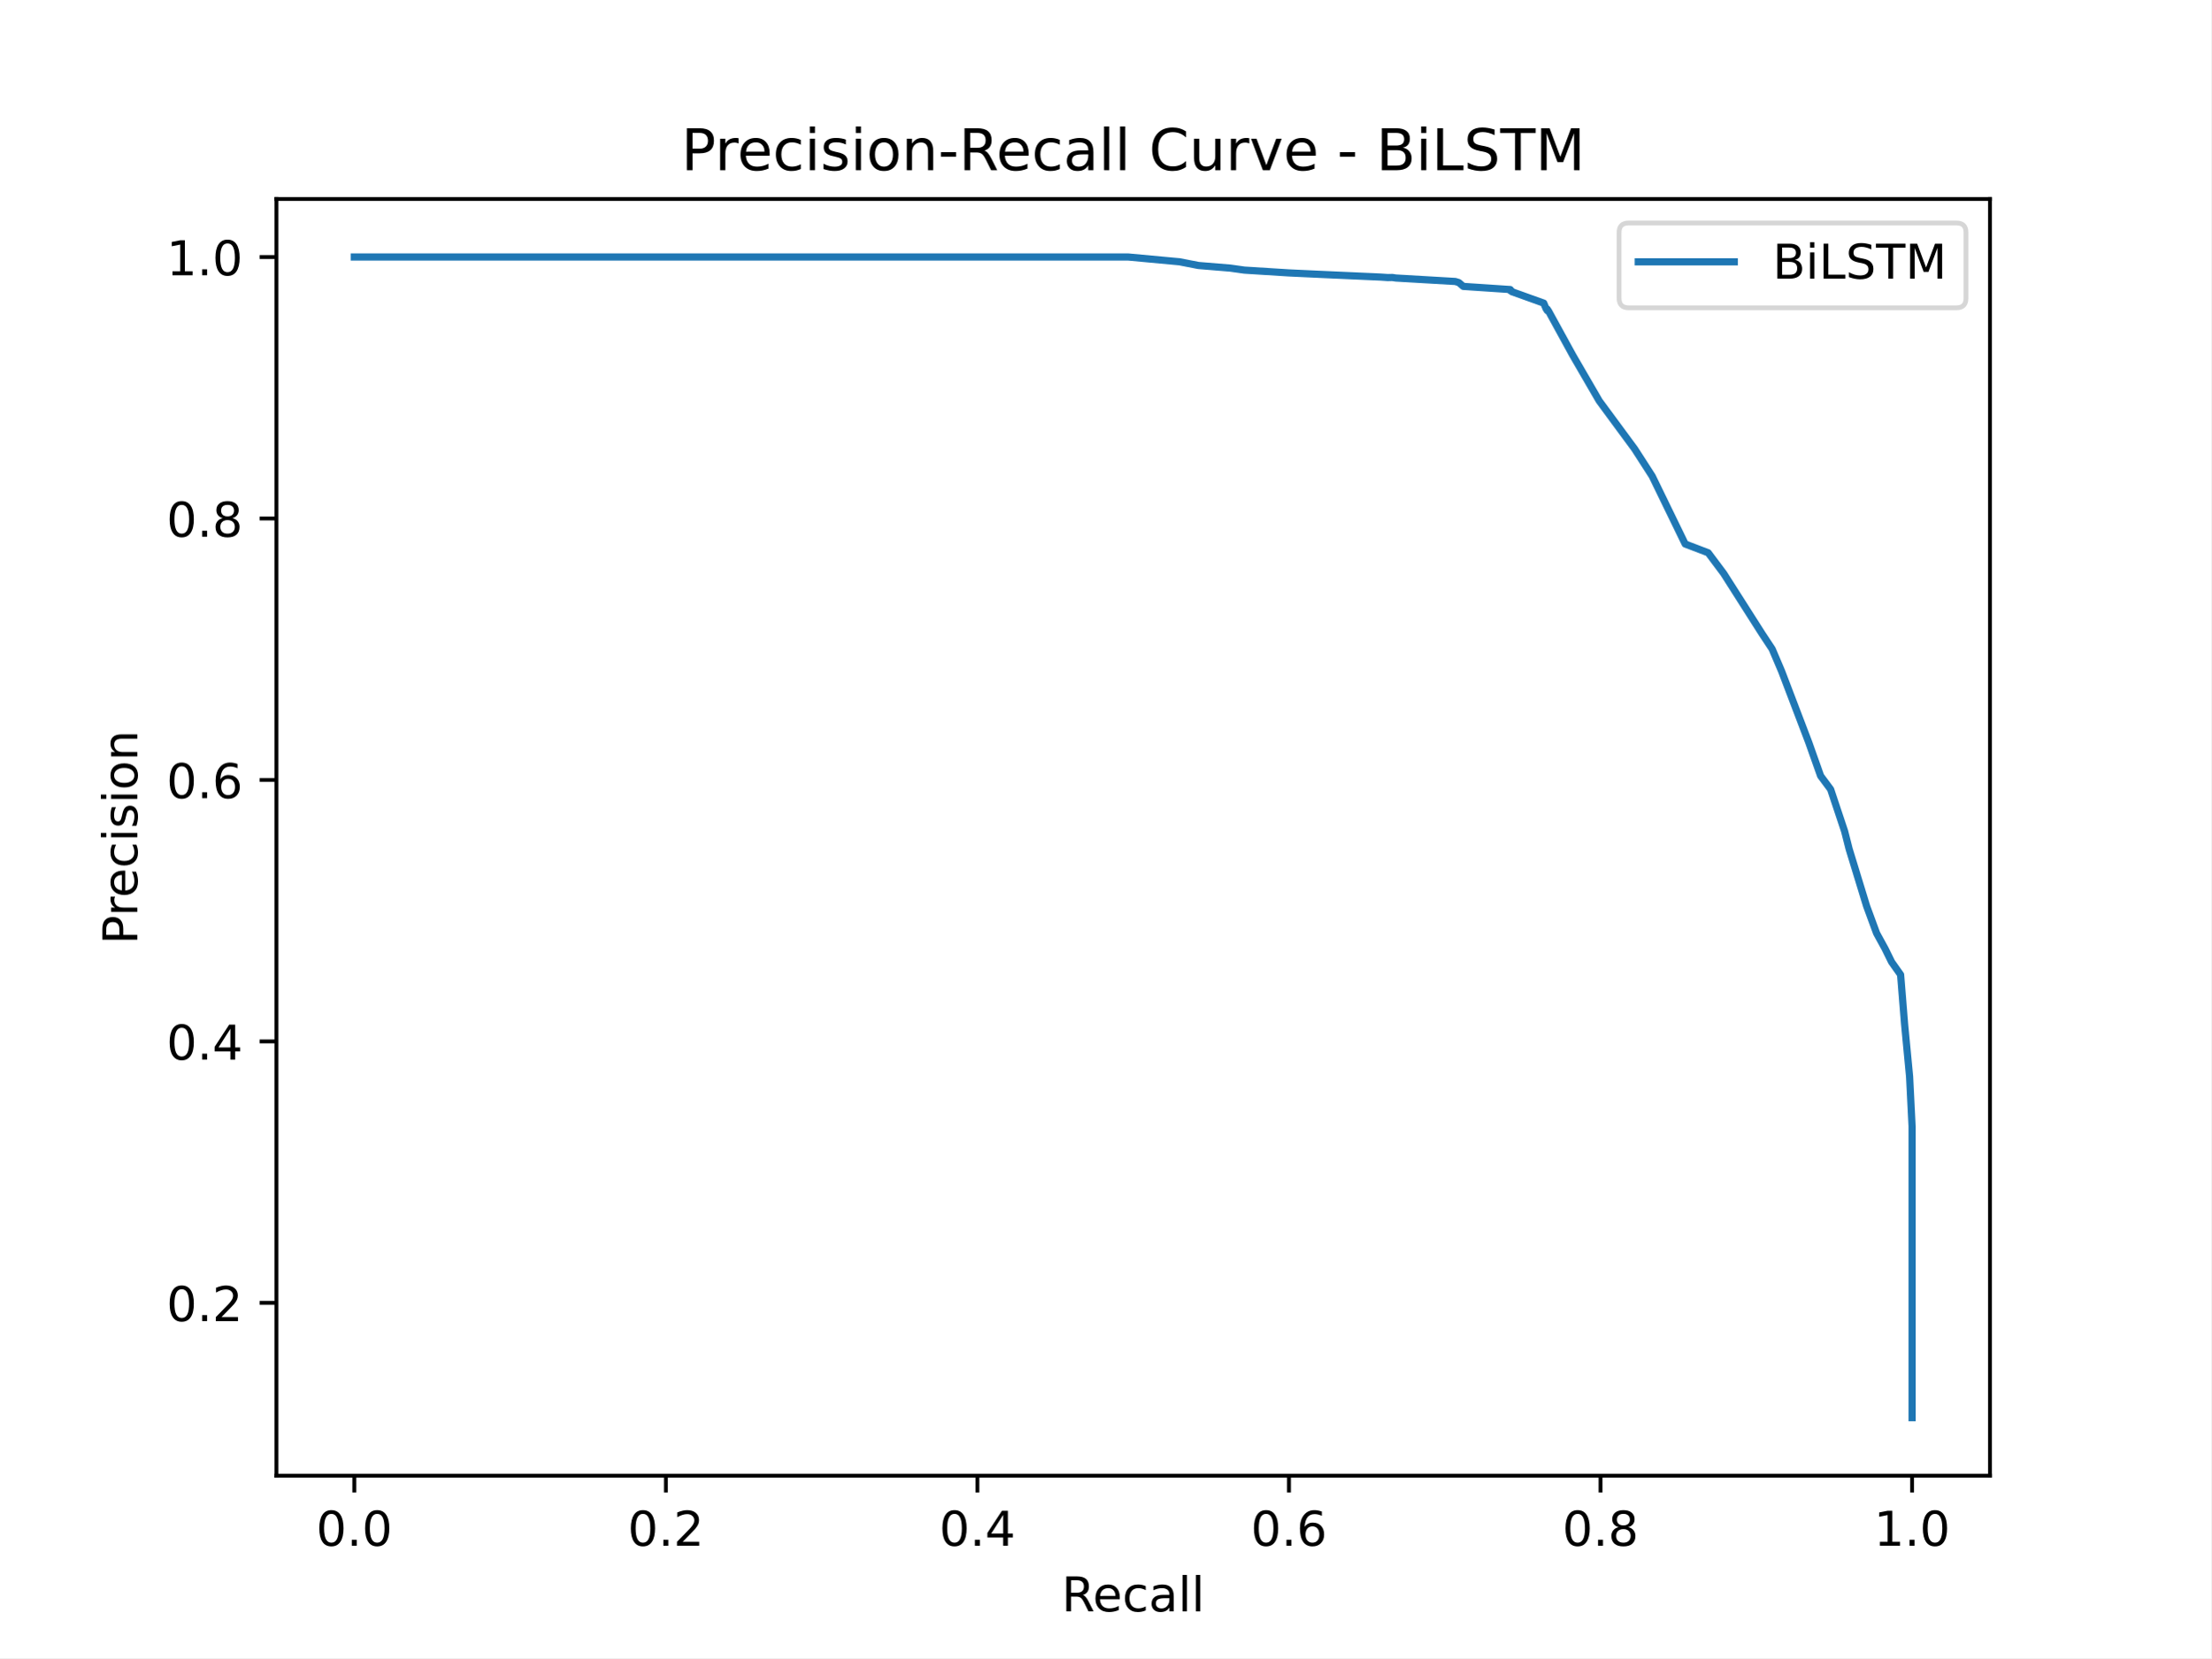
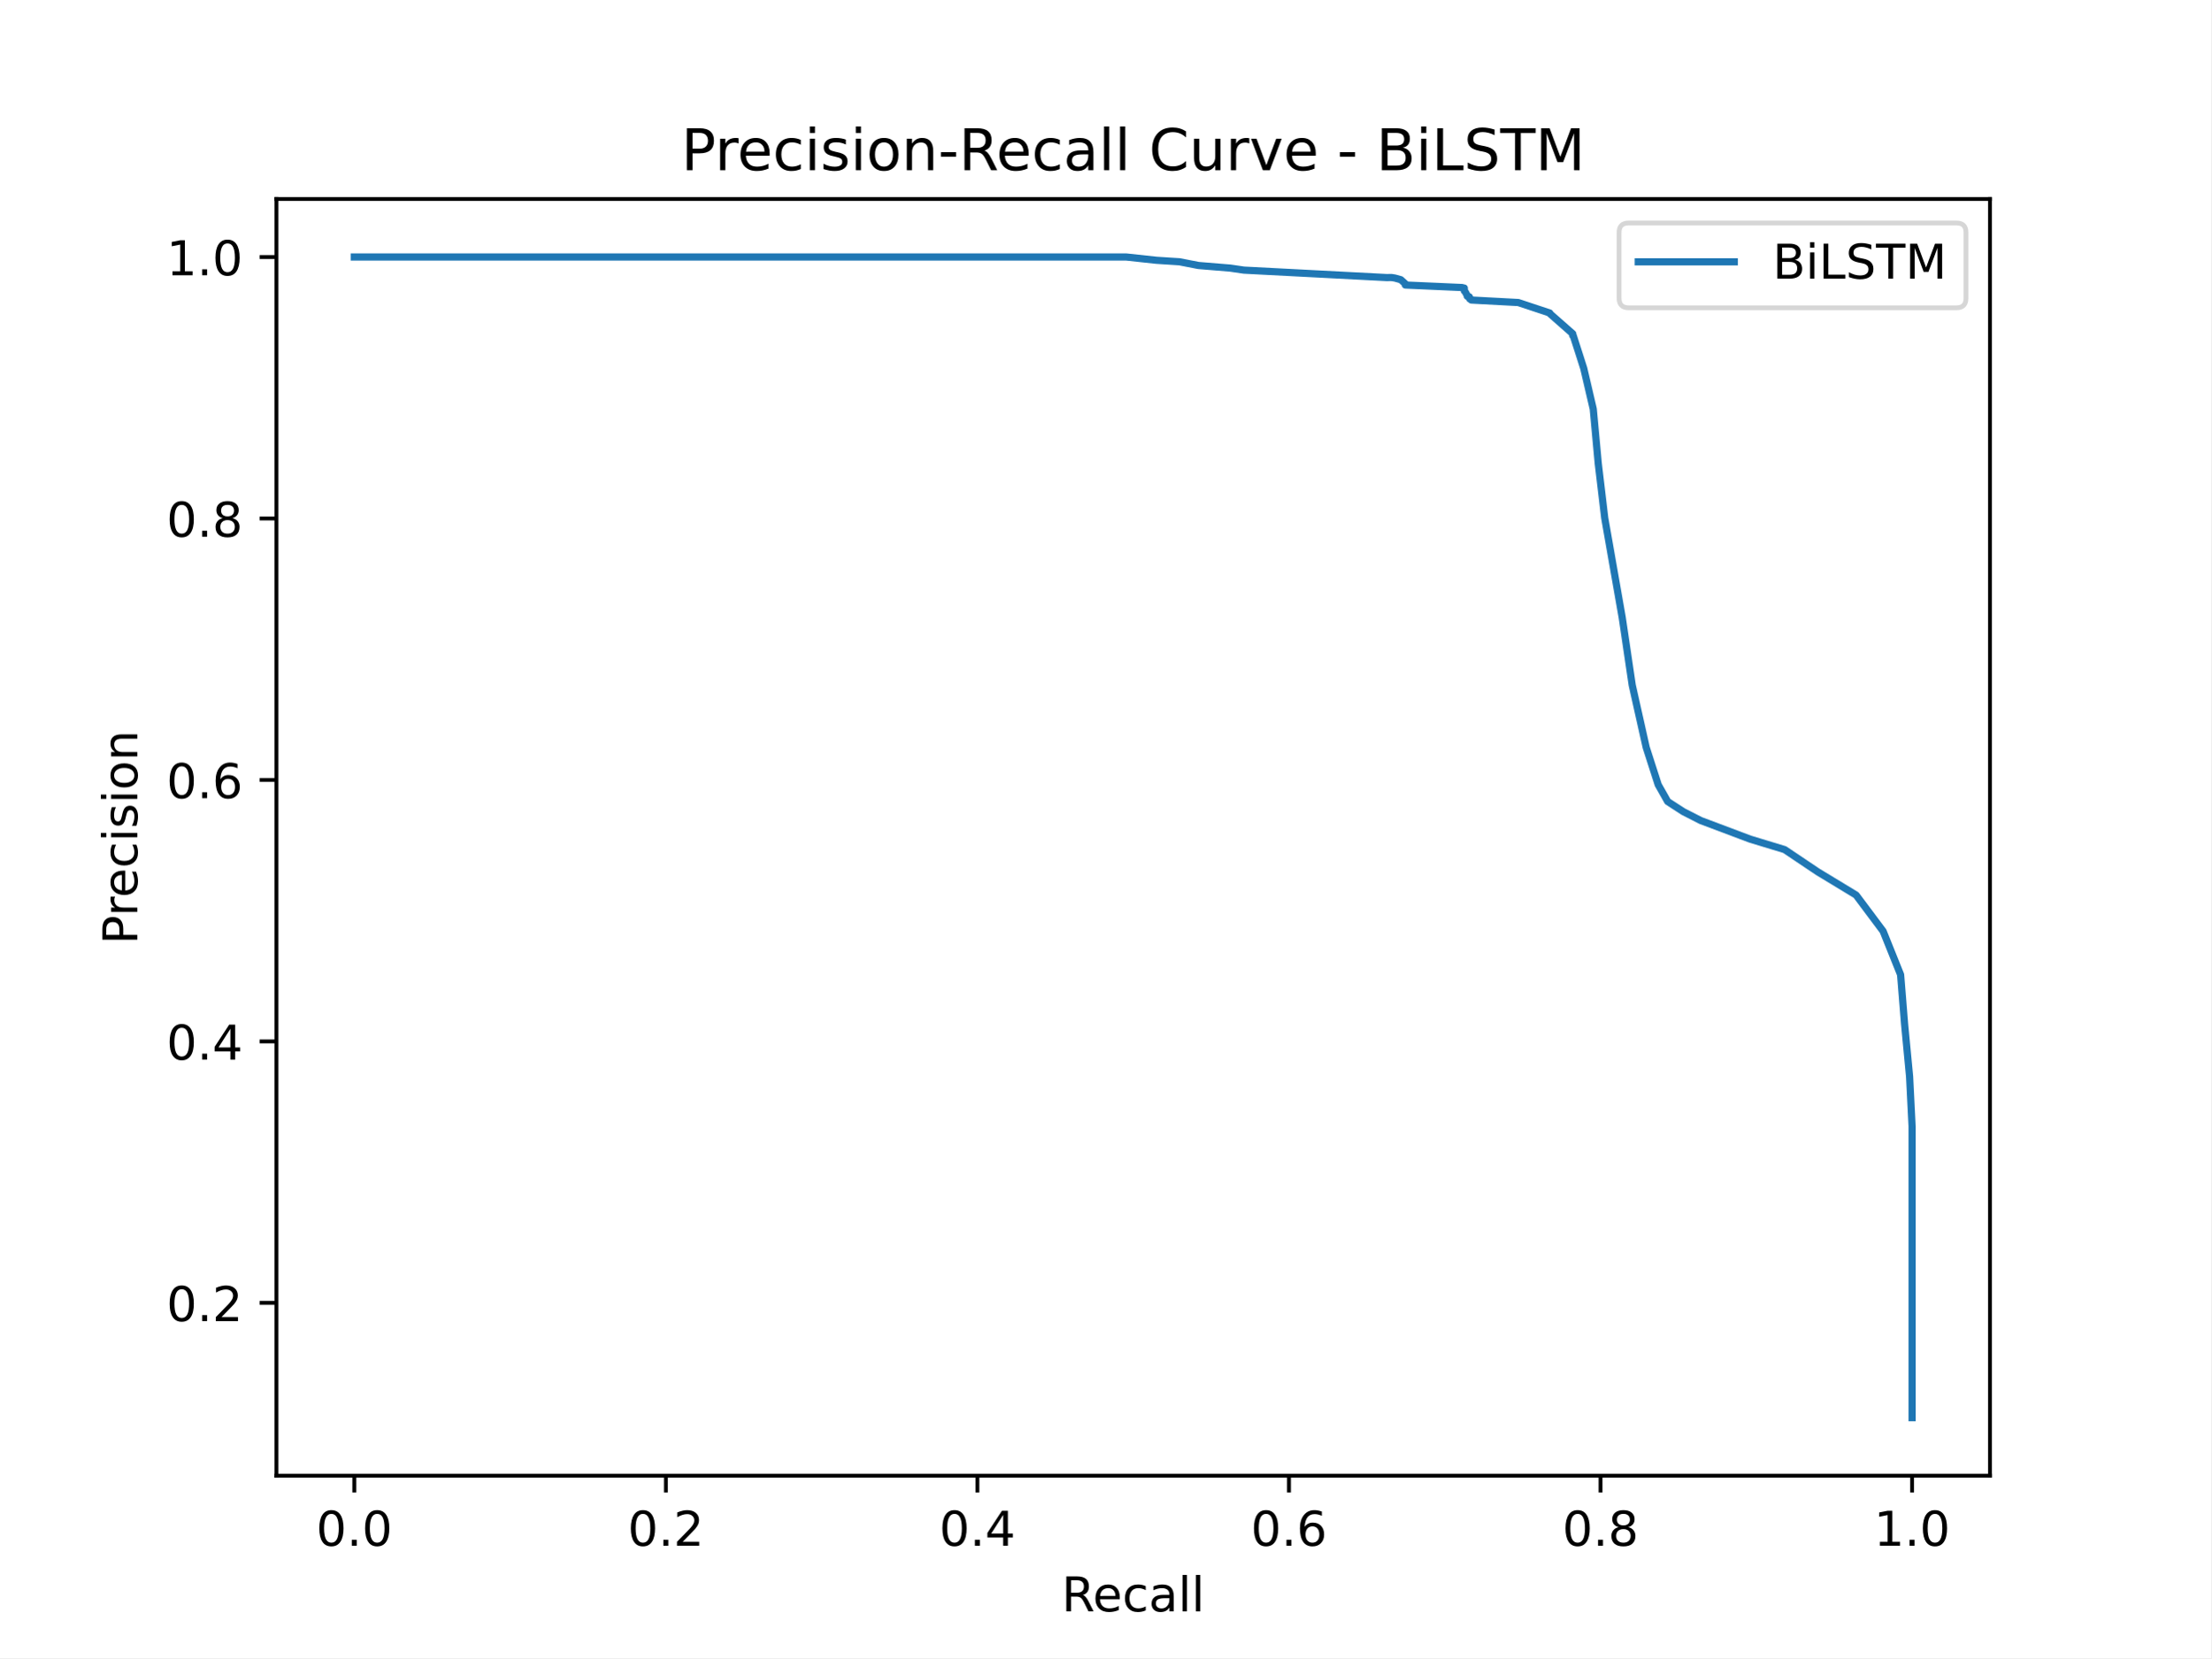
<svg xmlns="http://www.w3.org/2000/svg" xmlns:xlink="http://www.w3.org/1999/xlink" width="460.8pt" height="345.6pt" viewBox="0 0 460.8 345.6" version="1.1">
  <defs>
    <style type="text/css">*{stroke-linejoin: round; stroke-linecap: butt}</style>
  </defs>
  <g id="figure_1">
    <g id="patch_1">
      <path d="M 0 345.6  L 460.8 345.6  L 460.8 0  L 0 0  z " style="fill: #ffffff" />
    </g>
    <g id="axes_1">
      <g id="patch_2">
        <path d="M 57.6 307.584  L 414.72 307.584  L 414.72 41.472  L 57.6 41.472  z " style="fill: #ffffff" />
      </g>
      <g id="matplotlib.axis_1">
        <g id="xtick_1">
          <g id="line2d_1">
            <defs>
-               <path id="me49b7b6d77" d="M 0 0  L 0 3.5  " style="stroke: #000000; stroke-width: 0.8" />
+               <path id="m846e2486a8" d="M 0 0  L 0 3.5  " style="stroke: #000000; stroke-width: 0.8" />
            </defs>
            <g>
-               <use xlink:href="#me49b7b6d77" x="73.833" y="307.584" style="stroke: #000000; stroke-width: 0.8" />
+               <use xlink:href="#m846e2486a8" x="73.833" y="307.584" style="stroke: #000000; stroke-width: 0.8" />
            </g>
          </g>
          <g id="text_1">
            <g transform="translate(65.88116 322.1824) scale(0.1 -0.1)">
              <defs>
                <path id="DejaVuSans-30" d="M 2034 4250  Q 1547 4250 1301 3770  Q 1056 3291 1056 2328  Q 1056 1369 1301 889  Q 1547 409 2034 409  Q 2525 409 2770 889  Q 3016 1369 3016 2328  Q 3016 3291 2770 3770  Q 2525 4250 2034 4250  z M 2034 4750  Q 2819 4750 3233 4129  Q 3647 3509 3647 2328  Q 3647 1150 3233 529  Q 2819 -91 2034 -91  Q 1250 -91 836 529  Q 422 1150 422 2328  Q 422 3509 836 4129  Q 1250 4750 2034 4750  z " transform="scale(0.015625)" />
                <path id="DejaVuSans-2e" d="M 684 794  L 1344 794  L 1344 0  L 684 0  L 684 794  z " transform="scale(0.015625)" />
              </defs>
              <use xlink:href="#DejaVuSans-30" />
              <use xlink:href="#DejaVuSans-2e" transform="translate(63.62305 0)" />
              <use xlink:href="#DejaVuSans-30" transform="translate(95.41016 0)" />
            </g>
          </g>
        </g>
        <g id="xtick_2">
          <g id="line2d_2">
            <g>
-               <use xlink:href="#me49b7b6d77" x="138.764" y="307.584" style="stroke: #000000; stroke-width: 0.8" />
+               <use xlink:href="#m846e2486a8" x="138.764" y="307.584" style="stroke: #000000; stroke-width: 0.8" />
            </g>
          </g>
          <g id="text_2">
            <g transform="translate(130.8121 322.1824) scale(0.1 -0.1)">
              <defs>
                <path id="DejaVuSans-32" d="M 1228 531  L 3431 531  L 3431 0  L 469 0  L 469 531  Q 828 903 1448 1529  Q 2069 2156 2228 2338  Q 2531 2678 2651 2914  Q 2772 3150 2772 3378  Q 2772 3750 2511 3984  Q 2250 4219 1831 4219  Q 1534 4219 1204 4116  Q 875 4013 500 3803  L 500 4441  Q 881 4594 1212 4672  Q 1544 4750 1819 4750  Q 2544 4750 2975 4387  Q 3406 4025 3406 3419  Q 3406 3131 3298 2873  Q 3191 2616 2906 2266  Q 2828 2175 2409 1742  Q 1991 1309 1228 531  z " transform="scale(0.015625)" />
              </defs>
              <use xlink:href="#DejaVuSans-30" />
              <use xlink:href="#DejaVuSans-2e" transform="translate(63.62305 0)" />
              <use xlink:href="#DejaVuSans-32" transform="translate(95.41016 0)" />
            </g>
          </g>
        </g>
        <g id="xtick_3">
          <g id="line2d_3">
            <g>
-               <use xlink:href="#me49b7b6d77" x="203.695" y="307.584" style="stroke: #000000; stroke-width: 0.8" />
+               <use xlink:href="#m846e2486a8" x="203.695" y="307.584" style="stroke: #000000; stroke-width: 0.8" />
            </g>
          </g>
          <g id="text_3">
            <g transform="translate(195.743 322.1824) scale(0.1 -0.1)">
              <defs>
                <path id="DejaVuSans-34" d="M 2419 4116  L 825 1625  L 2419 1625  L 2419 4116  z M 2253 4666  L 3047 4666  L 3047 1625  L 3713 1625  L 3713 1100  L 3047 1100  L 3047 0  L 2419 0  L 2419 1100  L 313 1100  L 313 1709  L 2253 4666  z " transform="scale(0.015625)" />
              </defs>
              <use xlink:href="#DejaVuSans-30" />
              <use xlink:href="#DejaVuSans-2e" transform="translate(63.62305 0)" />
              <use xlink:href="#DejaVuSans-34" transform="translate(95.41016 0)" />
            </g>
          </g>
        </g>
        <g id="xtick_4">
          <g id="line2d_4">
            <g>
-               <use xlink:href="#me49b7b6d77" x="268.625" y="307.584" style="stroke: #000000; stroke-width: 0.8" />
+               <use xlink:href="#m846e2486a8" x="268.625" y="307.584" style="stroke: #000000; stroke-width: 0.8" />
            </g>
          </g>
          <g id="text_4">
            <g transform="translate(260.6739 322.1824) scale(0.1 -0.1)">
              <defs>
                <path id="DejaVuSans-36" d="M 2113 2584  Q 1688 2584 1439 2293  Q 1191 2003 1191 1497  Q 1191 994 1439 701  Q 1688 409 2113 409  Q 2538 409 2786 701  Q 3034 994 3034 1497  Q 3034 2003 2786 2293  Q 2538 2584 2113 2584  z M 3366 4563  L 3366 3988  Q 3128 4100 2886 4159  Q 2644 4219 2406 4219  Q 1781 4219 1451 3797  Q 1122 3375 1075 2522  Q 1259 2794 1537 2939  Q 1816 3084 2150 3084  Q 2853 3084 3261 2657  Q 3669 2231 3669 1497  Q 3669 778 3244 343  Q 2819 -91 2113 -91  Q 1303 -91 875 529  Q 447 1150 447 2328  Q 447 3434 972 4092  Q 1497 4750 2381 4750  Q 2619 4750 2861 4703  Q 3103 4656 3366 4563  z " transform="scale(0.015625)" />
              </defs>
              <use xlink:href="#DejaVuSans-30" />
              <use xlink:href="#DejaVuSans-2e" transform="translate(63.62305 0)" />
              <use xlink:href="#DejaVuSans-36" transform="translate(95.41016 0)" />
            </g>
          </g>
        </g>
        <g id="xtick_5">
          <g id="line2d_5">
            <g>
-               <use xlink:href="#me49b7b6d77" x="333.556" y="307.584" style="stroke: #000000; stroke-width: 0.8" />
+               <use xlink:href="#m846e2486a8" x="333.556" y="307.584" style="stroke: #000000; stroke-width: 0.8" />
            </g>
          </g>
          <g id="text_5">
            <g transform="translate(325.6048 322.1824) scale(0.1 -0.1)">
              <defs>
                <path id="DejaVuSans-38" d="M 2034 2216  Q 1584 2216 1326 1975  Q 1069 1734 1069 1313  Q 1069 891 1326 650  Q 1584 409 2034 409  Q 2484 409 2743 651  Q 3003 894 3003 1313  Q 3003 1734 2745 1975  Q 2488 2216 2034 2216  z M 1403 2484  Q 997 2584 770 2862  Q 544 3141 544 3541  Q 544 4100 942 4425  Q 1341 4750 2034 4750  Q 2731 4750 3128 4425  Q 3525 4100 3525 3541  Q 3525 3141 3298 2862  Q 3072 2584 2669 2484  Q 3125 2378 3379 2068  Q 3634 1759 3634 1313  Q 3634 634 3220 271  Q 2806 -91 2034 -91  Q 1263 -91 848 271  Q 434 634 434 1313  Q 434 1759 690 2068  Q 947 2378 1403 2484  z M 1172 3481  Q 1172 3119 1398 2916  Q 1625 2713 2034 2713  Q 2441 2713 2670 2916  Q 2900 3119 2900 3481  Q 2900 3844 2670 4047  Q 2441 4250 2034 4250  Q 1625 4250 1398 4047  Q 1172 3844 1172 3481  z " transform="scale(0.015625)" />
              </defs>
              <use xlink:href="#DejaVuSans-30" />
              <use xlink:href="#DejaVuSans-2e" transform="translate(63.62305 0)" />
              <use xlink:href="#DejaVuSans-38" transform="translate(95.41016 0)" />
            </g>
          </g>
        </g>
        <g id="xtick_6">
          <g id="line2d_6">
            <g>
-               <use xlink:href="#me49b7b6d77" x="398.487" y="307.584" style="stroke: #000000; stroke-width: 0.8" />
+               <use xlink:href="#m846e2486a8" x="398.487" y="307.584" style="stroke: #000000; stroke-width: 0.8" />
            </g>
          </g>
          <g id="text_6">
            <g transform="translate(390.5357 322.1824) scale(0.1 -0.1)">
              <defs>
                <path id="DejaVuSans-31" d="M 794 531  L 1825 531  L 1825 4091  L 703 3866  L 703 4441  L 1819 4666  L 2450 4666  L 2450 531  L 3481 531  L 3481 0  L 794 0  L 794 531  z " transform="scale(0.015625)" />
              </defs>
              <use xlink:href="#DejaVuSans-31" />
              <use xlink:href="#DejaVuSans-2e" transform="translate(63.62305 0)" />
              <use xlink:href="#DejaVuSans-30" transform="translate(95.41016 0)" />
            </g>
          </g>
        </g>
        <g id="text_7">
          <g transform="translate(221.2428 335.8606) scale(0.1 -0.1)">
            <defs>
              <path id="DejaVuSans-52" d="M 2841 2188  Q 3044 2119 3236 1894  Q 3428 1669 3622 1275  L 4263 0  L 3584 0  L 2988 1197  Q 2756 1666 2539 1819  Q 2322 1972 1947 1972  L 1259 1972  L 1259 0  L 628 0  L 628 4666  L 2053 4666  Q 2853 4666 3247 4331  Q 3641 3997 3641 3322  Q 3641 2881 3436 2590  Q 3231 2300 2841 2188  z M 1259 4147  L 1259 2491  L 2053 2491  Q 2509 2491 2742 2702  Q 2975 2913 2975 3322  Q 2975 3731 2742 3939  Q 2509 4147 2053 4147  L 1259 4147  z " transform="scale(0.015625)" />
              <path id="DejaVuSans-65" d="M 3597 1894  L 3597 1613  L 953 1613  Q 991 1019 1311 708  Q 1631 397 2203 397  Q 2534 397 2845 478  Q 3156 559 3463 722  L 3463 178  Q 3153 47 2828 -22  Q 2503 -91 2169 -91  Q 1331 -91 842 396  Q 353 884 353 1716  Q 353 2575 817 3079  Q 1281 3584 2069 3584  Q 2775 3584 3186 3129  Q 3597 2675 3597 1894  z M 3022 2063  Q 3016 2534 2758 2815  Q 2500 3097 2075 3097  Q 1594 3097 1305 2825  Q 1016 2553 972 2059  L 3022 2063  z " transform="scale(0.015625)" />
              <path id="DejaVuSans-63" d="M 3122 3366  L 3122 2828  Q 2878 2963 2633 3030  Q 2388 3097 2138 3097  Q 1578 3097 1268 2742  Q 959 2388 959 1747  Q 959 1106 1268 751  Q 1578 397 2138 397  Q 2388 397 2633 464  Q 2878 531 3122 666  L 3122 134  Q 2881 22 2623 -34  Q 2366 -91 2075 -91  Q 1284 -91 818 406  Q 353 903 353 1747  Q 353 2603 823 3093  Q 1294 3584 2113 3584  Q 2378 3584 2631 3529  Q 2884 3475 3122 3366  z " transform="scale(0.015625)" />
              <path id="DejaVuSans-61" d="M 2194 1759  Q 1497 1759 1228 1600  Q 959 1441 959 1056  Q 959 750 1161 570  Q 1363 391 1709 391  Q 2188 391 2477 730  Q 2766 1069 2766 1631  L 2766 1759  L 2194 1759  z M 3341 1997  L 3341 0  L 2766 0  L 2766 531  Q 2569 213 2275 61  Q 1981 -91 1556 -91  Q 1019 -91 701 211  Q 384 513 384 1019  Q 384 1609 779 1909  Q 1175 2209 1959 2209  L 2766 2209  L 2766 2266  Q 2766 2663 2505 2880  Q 2244 3097 1772 3097  Q 1472 3097 1187 3025  Q 903 2953 641 2809  L 641 3341  Q 956 3463 1253 3523  Q 1550 3584 1831 3584  Q 2591 3584 2966 3190  Q 3341 2797 3341 1997  z " transform="scale(0.015625)" />
              <path id="DejaVuSans-6c" d="M 603 4863  L 1178 4863  L 1178 0  L 603 0  L 603 4863  z " transform="scale(0.015625)" />
            </defs>
            <use xlink:href="#DejaVuSans-52" />
            <use xlink:href="#DejaVuSans-65" transform="translate(64.98242 0)" />
            <use xlink:href="#DejaVuSans-63" transform="translate(126.5059 0)" />
            <use xlink:href="#DejaVuSans-61" transform="translate(181.4863 0)" />
            <use xlink:href="#DejaVuSans-6c" transform="translate(242.7656 0)" />
            <use xlink:href="#DejaVuSans-6c" transform="translate(270.5488 0)" />
          </g>
        </g>
      </g>
      <g id="matplotlib.axis_2">
        <g id="ytick_1">
          <g id="line2d_7">
            <defs>
-               <path id="m5bd333e1c5" d="M 0 0  L -3.5 0  " style="stroke: #000000; stroke-width: 0.8" />
+               <path id="mc63ccbc4d9" d="M 0 0  L -3.5 0  " style="stroke: #000000; stroke-width: 0.8" />
            </defs>
            <g>
-               <use xlink:href="#m5bd333e1c5" x="57.6" y="271.558" style="stroke: #000000; stroke-width: 0.8" />
+               <use xlink:href="#mc63ccbc4d9" x="57.6" y="271.558" style="stroke: #000000; stroke-width: 0.8" />
            </g>
          </g>
          <g id="text_8">
            <g transform="translate(34.69687 275.3571) scale(0.1 -0.1)">
              <use xlink:href="#DejaVuSans-30" />
              <use xlink:href="#DejaVuSans-2e" transform="translate(63.62305 0)" />
              <use xlink:href="#DejaVuSans-32" transform="translate(95.41016 0)" />
            </g>
          </g>
        </g>
        <g id="ytick_2">
          <g id="line2d_8">
            <g>
-               <use xlink:href="#m5bd333e1c5" x="57.6" y="217.06" style="stroke: #000000; stroke-width: 0.8" />
+               <use xlink:href="#mc63ccbc4d9" x="57.6" y="217.06" style="stroke: #000000; stroke-width: 0.8" />
            </g>
          </g>
          <g id="text_9">
            <g transform="translate(34.69687 220.8596) scale(0.1 -0.1)">
              <use xlink:href="#DejaVuSans-30" />
              <use xlink:href="#DejaVuSans-2e" transform="translate(63.62305 0)" />
              <use xlink:href="#DejaVuSans-34" transform="translate(95.41016 0)" />
            </g>
          </g>
        </g>
        <g id="ytick_3">
          <g id="line2d_9">
            <g>
-               <use xlink:href="#m5bd333e1c5" x="57.6" y="162.563" style="stroke: #000000; stroke-width: 0.8" />
+               <use xlink:href="#mc63ccbc4d9" x="57.6" y="162.563" style="stroke: #000000; stroke-width: 0.8" />
            </g>
          </g>
          <g id="text_10">
            <g transform="translate(34.69687 166.3621) scale(0.1 -0.1)">
              <use xlink:href="#DejaVuSans-30" />
              <use xlink:href="#DejaVuSans-2e" transform="translate(63.62305 0)" />
              <use xlink:href="#DejaVuSans-36" transform="translate(95.41016 0)" />
            </g>
          </g>
        </g>
        <g id="ytick_4">
          <g id="line2d_10">
            <g>
-               <use xlink:href="#m5bd333e1c5" x="57.6" y="108.065" style="stroke: #000000; stroke-width: 0.8" />
+               <use xlink:href="#mc63ccbc4d9" x="57.6" y="108.065" style="stroke: #000000; stroke-width: 0.8" />
            </g>
          </g>
          <g id="text_11">
            <g transform="translate(34.69687 111.8647) scale(0.1 -0.1)">
              <use xlink:href="#DejaVuSans-30" />
              <use xlink:href="#DejaVuSans-2e" transform="translate(63.62305 0)" />
              <use xlink:href="#DejaVuSans-38" transform="translate(95.41016 0)" />
            </g>
          </g>
        </g>
        <g id="ytick_5">
          <g id="line2d_11">
            <g>
-               <use xlink:href="#m5bd333e1c5" x="57.6" y="53.568" style="stroke: #000000; stroke-width: 0.8" />
+               <use xlink:href="#mc63ccbc4d9" x="57.6" y="53.568" style="stroke: #000000; stroke-width: 0.8" />
            </g>
          </g>
          <g id="text_12">
            <g transform="translate(34.69687 57.36722) scale(0.1 -0.1)">
              <use xlink:href="#DejaVuSans-31" />
              <use xlink:href="#DejaVuSans-2e" transform="translate(63.62305 0)" />
              <use xlink:href="#DejaVuSans-30" transform="translate(95.41016 0)" />
            </g>
          </g>
        </g>
        <g id="text_13">
          <g transform="translate(28.61719 196.835) rotate(-90) scale(0.1 -0.1)">
            <defs>
              <path id="DejaVuSans-50" d="M 1259 4147  L 1259 2394  L 2053 2394  Q 2494 2394 2734 2622  Q 2975 2850 2975 3272  Q 2975 3691 2734 3919  Q 2494 4147 2053 4147  L 1259 4147  z M 628 4666  L 2053 4666  Q 2838 4666 3239 4311  Q 3641 3956 3641 3272  Q 3641 2581 3239 2228  Q 2838 1875 2053 1875  L 1259 1875  L 1259 0  L 628 0  L 628 4666  z " transform="scale(0.015625)" />
              <path id="DejaVuSans-72" d="M 2631 2963  Q 2534 3019 2420 3045  Q 2306 3072 2169 3072  Q 1681 3072 1420 2755  Q 1159 2438 1159 1844  L 1159 0  L 581 0  L 581 3500  L 1159 3500  L 1159 2956  Q 1341 3275 1631 3429  Q 1922 3584 2338 3584  Q 2397 3584 2469 3576  Q 2541 3569 2628 3553  L 2631 2963  z " transform="scale(0.015625)" />
              <path id="DejaVuSans-69" d="M 603 3500  L 1178 3500  L 1178 0  L 603 0  L 603 3500  z M 603 4863  L 1178 4863  L 1178 4134  L 603 4134  L 603 4863  z " transform="scale(0.015625)" />
              <path id="DejaVuSans-73" d="M 2834 3397  L 2834 2853  Q 2591 2978 2328 3040  Q 2066 3103 1784 3103  Q 1356 3103 1142 2972  Q 928 2841 928 2578  Q 928 2378 1081 2264  Q 1234 2150 1697 2047  L 1894 2003  Q 2506 1872 2764 1633  Q 3022 1394 3022 966  Q 3022 478 2636 193  Q 2250 -91 1575 -91  Q 1294 -91 989 -36  Q 684 19 347 128  L 347 722  Q 666 556 975 473  Q 1284 391 1588 391  Q 1994 391 2212 530  Q 2431 669 2431 922  Q 2431 1156 2273 1281  Q 2116 1406 1581 1522  L 1381 1569  Q 847 1681 609 1914  Q 372 2147 372 2553  Q 372 3047 722 3315  Q 1072 3584 1716 3584  Q 2034 3584 2315 3537  Q 2597 3491 2834 3397  z " transform="scale(0.015625)" />
              <path id="DejaVuSans-6f" d="M 1959 3097  Q 1497 3097 1228 2736  Q 959 2375 959 1747  Q 959 1119 1226 758  Q 1494 397 1959 397  Q 2419 397 2687 759  Q 2956 1122 2956 1747  Q 2956 2369 2687 2733  Q 2419 3097 1959 3097  z M 1959 3584  Q 2709 3584 3137 3096  Q 3566 2609 3566 1747  Q 3566 888 3137 398  Q 2709 -91 1959 -91  Q 1206 -91 779 398  Q 353 888 353 1747  Q 353 2609 779 3096  Q 1206 3584 1959 3584  z " transform="scale(0.015625)" />
              <path id="DejaVuSans-6e" d="M 3513 2113  L 3513 0  L 2938 0  L 2938 2094  Q 2938 2591 2744 2837  Q 2550 3084 2163 3084  Q 1697 3084 1428 2787  Q 1159 2491 1159 1978  L 1159 0  L 581 0  L 581 3500  L 1159 3500  L 1159 2956  Q 1366 3272 1645 3428  Q 1925 3584 2291 3584  Q 2894 3584 3203 3211  Q 3513 2838 3513 2113  z " transform="scale(0.015625)" />
            </defs>
            <use xlink:href="#DejaVuSans-50" />
            <use xlink:href="#DejaVuSans-72" transform="translate(58.55273 0)" />
            <use xlink:href="#DejaVuSans-65" transform="translate(97.41602 0)" />
            <use xlink:href="#DejaVuSans-63" transform="translate(158.9395 0)" />
            <use xlink:href="#DejaVuSans-69" transform="translate(213.9199 0)" />
            <use xlink:href="#DejaVuSans-73" transform="translate(241.7031 0)" />
            <use xlink:href="#DejaVuSans-69" transform="translate(293.8027 0)" />
            <use xlink:href="#DejaVuSans-6f" transform="translate(321.5859 0)" />
            <use xlink:href="#DejaVuSans-6e" transform="translate(382.7676 0)" />
          </g>
        </g>
      </g>
      <g id="line2d_12">
-         <path d="M 398.487 295.488  L 398.487 234.767  L 397.966 224.403  L 396.925 213.475  L 396.092 203.158  L 394.217 200.505  L 392.863 197.75  L 391.092 194.519  L 389.009 188.86  L 385.364 176.95  L 384.426 173.262  L 381.51 164.521  L 379.427 161.723  L 376.927 154.683  L 371.303 139.922  L 369.324 135.274  L 367.24 132.12  L 359.22 119.523  L 355.992 115.21  L 351.2 113.384  L 344.326 99.245  L 340.681 93.584  L 333.286 83.552  L 327.765 74.036  L 322.662 64.726  L 322.453 64.735  L 322.453 64.63  L 322.453 64.419  L 322.349 64.424  L 322.245 64.428  L 321.724 63.177  L 315.058 60.784  L 315.058 60.672  L 314.746 60.57  L 314.746 60.346  L 304.955 59.69  L 304.018 58.887  L 303.289 58.666  L 290.894 57.942  L 290.165 57.83  L 289.228 57.848  L 287.769 57.748  L 275.166 57.184  L 268.605 56.879  L 259.335 56.294  L 256.418 55.88  L 249.752 55.331  L 245.794 54.555  L 235.171 53.568  L 73.833 53.568  L 73.833 53.568  " clip-path="url(#p5993e9ba9f)" style="fill: none; stroke: #1f77b4; stroke-width: 1.5; stroke-linecap: square" />
+         <path d="M 398.487 295.488  L 398.487 234.767  L 397.966 224.403  L 396.925 213.475  L 396.092 203.158  L 392.446 194.083  L 386.822 186.562  L 378.802 181.702  L 371.927 177.085  L 364.741 174.902  L 354.429 171.022  L 350.784 169.16  L 347.555 167.064  L 345.576 163.559  L 343.076 155.792  L 340.16 142.796  L 338.077 128.71  L 334.431 107.961  L 333.077 96.539  L 332.036 85.237  L 330.057 76.774  L 327.869 69.949  L 327.765 69.955  L 327.765 69.856  L 327.765 69.56  L 322.974 65.339  L 322.974 65.235  L 316.412 63.054  L 306.622 62.529  L 306.517 62.305  L 306.309 62.312  L 306.205 61.857  L 305.997 61.865  L 305.997 61.75  L 305.788 61.757  L 305.684 61.414  L 305.372 60.845  L 305.163 60.619  L 305.163 60.036  L 305.059 60.039  L 304.747 59.93  L 292.873 59.401  L 292.873 59.152  L 291.936 58.299  L 290.686 57.946  L 289.957 57.834  L 289.019 57.852  L 259.231 56.296  L 256.418 55.88  L 249.752 55.331  L 245.794 54.555  L 241.003 54.245  L 234.754 53.568  L 73.833 53.568  L 73.833 53.568  " clip-path="url(#pe5b27e2736)" style="fill: none; stroke: #1f77b4; stroke-width: 1.5; stroke-linecap: square" />
      </g>
      <g id="patch_3">
        <path d="M 57.6 307.584  L 57.6 41.472  " style="fill: none; stroke: #000000; stroke-width: 0.8; stroke-linejoin: miter; stroke-linecap: square" />
      </g>
      <g id="patch_4">
        <path d="M 414.72 307.584  L 414.72 41.472  " style="fill: none; stroke: #000000; stroke-width: 0.8; stroke-linejoin: miter; stroke-linecap: square" />
      </g>
      <g id="patch_5">
        <path d="M 57.6 307.584  L 414.72 307.584  " style="fill: none; stroke: #000000; stroke-width: 0.8; stroke-linejoin: miter; stroke-linecap: square" />
      </g>
      <g id="patch_6">
        <path d="M 57.6 41.472  L 414.72 41.472  " style="fill: none; stroke: #000000; stroke-width: 0.8; stroke-linejoin: miter; stroke-linecap: square" />
      </g>
      <g id="text_14">
        <g transform="translate(141.9619 35.472) scale(0.12 -0.12)">
          <defs>
            <path id="DejaVuSans-2d" d="M 313 2009  L 1997 2009  L 1997 1497  L 313 1497  L 313 2009  z " transform="scale(0.015625)" />
            <path id="DejaVuSans-20" transform="scale(0.015625)" />
            <path id="DejaVuSans-43" d="M 4122 4306  L 4122 3641  Q 3803 3938 3442 4084  Q 3081 4231 2675 4231  Q 1875 4231 1450 3742  Q 1025 3253 1025 2328  Q 1025 1406 1450 917  Q 1875 428 2675 428  Q 3081 428 3442 575  Q 3803 722 4122 1019  L 4122 359  Q 3791 134 3420 21  Q 3050 -91 2638 -91  Q 1578 -91 968 557  Q 359 1206 359 2328  Q 359 3453 968 4101  Q 1578 4750 2638 4750  Q 3056 4750 3426 4639  Q 3797 4528 4122 4306  z " transform="scale(0.015625)" />
            <path id="DejaVuSans-75" d="M 544 1381  L 544 3500  L 1119 3500  L 1119 1403  Q 1119 906 1312 657  Q 1506 409 1894 409  Q 2359 409 2629 706  Q 2900 1003 2900 1516  L 2900 3500  L 3475 3500  L 3475 0  L 2900 0  L 2900 538  Q 2691 219 2414 64  Q 2138 -91 1772 -91  Q 1169 -91 856 284  Q 544 659 544 1381  z M 1991 3584  L 1991 3584  z " transform="scale(0.015625)" />
            <path id="DejaVuSans-76" d="M 191 3500  L 800 3500  L 1894 563  L 2988 3500  L 3597 3500  L 2284 0  L 1503 0  L 191 3500  z " transform="scale(0.015625)" />
            <path id="DejaVuSans-42" d="M 1259 2228  L 1259 519  L 2272 519  Q 2781 519 3026 730  Q 3272 941 3272 1375  Q 3272 1813 3026 2020  Q 2781 2228 2272 2228  L 1259 2228  z M 1259 4147  L 1259 2741  L 2194 2741  Q 2656 2741 2882 2914  Q 3109 3088 3109 3444  Q 3109 3797 2882 3972  Q 2656 4147 2194 4147  L 1259 4147  z M 628 4666  L 2241 4666  Q 2963 4666 3353 4366  Q 3744 4066 3744 3513  Q 3744 3084 3544 2831  Q 3344 2578 2956 2516  Q 3422 2416 3680 2098  Q 3938 1781 3938 1306  Q 3938 681 3513 340  Q 3088 0 2303 0  L 628 0  L 628 4666  z " transform="scale(0.015625)" />
            <path id="DejaVuSans-4c" d="M 628 4666  L 1259 4666  L 1259 531  L 3531 531  L 3531 0  L 628 0  L 628 4666  z " transform="scale(0.015625)" />
            <path id="DejaVuSans-53" d="M 3425 4513  L 3425 3897  Q 3066 4069 2747 4153  Q 2428 4238 2131 4238  Q 1616 4238 1336 4038  Q 1056 3838 1056 3469  Q 1056 3159 1242 3001  Q 1428 2844 1947 2747  L 2328 2669  Q 3034 2534 3370 2195  Q 3706 1856 3706 1288  Q 3706 609 3251 259  Q 2797 -91 1919 -91  Q 1588 -91 1214 -16  Q 841 59 441 206  L 441 856  Q 825 641 1194 531  Q 1563 422 1919 422  Q 2459 422 2753 634  Q 3047 847 3047 1241  Q 3047 1584 2836 1778  Q 2625 1972 2144 2069  L 1759 2144  Q 1053 2284 737 2584  Q 422 2884 422 3419  Q 422 4038 858 4394  Q 1294 4750 2059 4750  Q 2388 4750 2728 4690  Q 3069 4631 3425 4513  z " transform="scale(0.015625)" />
            <path id="DejaVuSans-54" d="M -19 4666  L 3928 4666  L 3928 4134  L 2272 4134  L 2272 0  L 1638 0  L 1638 4134  L -19 4134  L -19 4666  z " transform="scale(0.015625)" />
            <path id="DejaVuSans-4d" d="M 628 4666  L 1569 4666  L 2759 1491  L 3956 4666  L 4897 4666  L 4897 0  L 4281 0  L 4281 4097  L 3078 897  L 2444 897  L 1241 4097  L 1241 0  L 628 0  L 628 4666  z " transform="scale(0.015625)" />
          </defs>
          <use xlink:href="#DejaVuSans-50" />
          <use xlink:href="#DejaVuSans-72" transform="translate(58.55273 0)" />
          <use xlink:href="#DejaVuSans-65" transform="translate(97.41602 0)" />
          <use xlink:href="#DejaVuSans-63" transform="translate(158.9395 0)" />
          <use xlink:href="#DejaVuSans-69" transform="translate(213.9199 0)" />
          <use xlink:href="#DejaVuSans-73" transform="translate(241.7031 0)" />
          <use xlink:href="#DejaVuSans-69" transform="translate(293.8027 0)" />
          <use xlink:href="#DejaVuSans-6f" transform="translate(321.5859 0)" />
          <use xlink:href="#DejaVuSans-6e" transform="translate(382.7676 0)" />
          <use xlink:href="#DejaVuSans-2d" transform="translate(446.1465 0)" />
          <use xlink:href="#DejaVuSans-52" transform="translate(482.2305 0)" />
          <use xlink:href="#DejaVuSans-65" transform="translate(547.2129 0)" />
          <use xlink:href="#DejaVuSans-63" transform="translate(608.7363 0)" />
          <use xlink:href="#DejaVuSans-61" transform="translate(663.7168 0)" />
          <use xlink:href="#DejaVuSans-6c" transform="translate(724.9961 0)" />
          <use xlink:href="#DejaVuSans-6c" transform="translate(752.7793 0)" />
          <use xlink:href="#DejaVuSans-20" transform="translate(780.5625 0)" />
          <use xlink:href="#DejaVuSans-43" transform="translate(812.3496 0)" />
          <use xlink:href="#DejaVuSans-75" transform="translate(882.1738 0)" />
          <use xlink:href="#DejaVuSans-72" transform="translate(945.5527 0)" />
          <use xlink:href="#DejaVuSans-76" transform="translate(986.666 0)" />
          <use xlink:href="#DejaVuSans-65" transform="translate(1045.846 0)" />
          <use xlink:href="#DejaVuSans-20" transform="translate(1107.369 0)" />
          <use xlink:href="#DejaVuSans-2d" transform="translate(1139.156 0)" />
          <use xlink:href="#DejaVuSans-20" transform="translate(1175.24 0)" />
          <use xlink:href="#DejaVuSans-42" transform="translate(1207.027 0)" />
          <use xlink:href="#DejaVuSans-69" transform="translate(1275.631 0)" />
          <use xlink:href="#DejaVuSans-4c" transform="translate(1303.414 0)" />
          <use xlink:href="#DejaVuSans-53" transform="translate(1359.127 0)" />
          <use xlink:href="#DejaVuSans-54" transform="translate(1422.604 0)" />
          <use xlink:href="#DejaVuSans-4d" transform="translate(1483.688 0)" />
        </g>
      </g>
      <g id="legend_1">
        <g id="patch_7">
          <path d="M 339.425 64.15  L 407.72 64.15  Q 409.72 64.15 409.72 62.15  L 409.72 48.472  Q 409.72 46.472 407.72 46.472  L 339.425 46.472  Q 337.425 46.472 337.425 48.472  L 337.425 62.15  Q 337.425 64.15 339.425 64.15  z " style="fill: #ffffff; opacity: 0.8; stroke: #cccccc; stroke-linejoin: miter" />
        </g>
        <g id="line2d_13">
          <path d="M 341.425 54.57  L 351.425 54.57  L 361.425 54.57  " style="fill: none; stroke: #1f77b4; stroke-width: 1.5; stroke-linecap: square" />
        </g>
        <g id="text_15">
          <g transform="translate(369.4247 58.07044) scale(0.1 -0.1)">
            <use xlink:href="#DejaVuSans-42" />
            <use xlink:href="#DejaVuSans-69" transform="translate(68.60352 0)" />
            <use xlink:href="#DejaVuSans-4c" transform="translate(96.38672 0)" />
            <use xlink:href="#DejaVuSans-53" transform="translate(152.0996 0)" />
            <use xlink:href="#DejaVuSans-54" transform="translate(215.5762 0)" />
            <use xlink:href="#DejaVuSans-4d" transform="translate(276.6602 0)" />
          </g>
        </g>
      </g>
    </g>
  </g>
  <defs>
-     <clipPath id="p5993e9ba9f">
+     <clipPath id="pe5b27e2736">
      <rect x="57.6" y="41.472" width="357.12" height="266.112" />
    </clipPath>
  </defs>
</svg>
